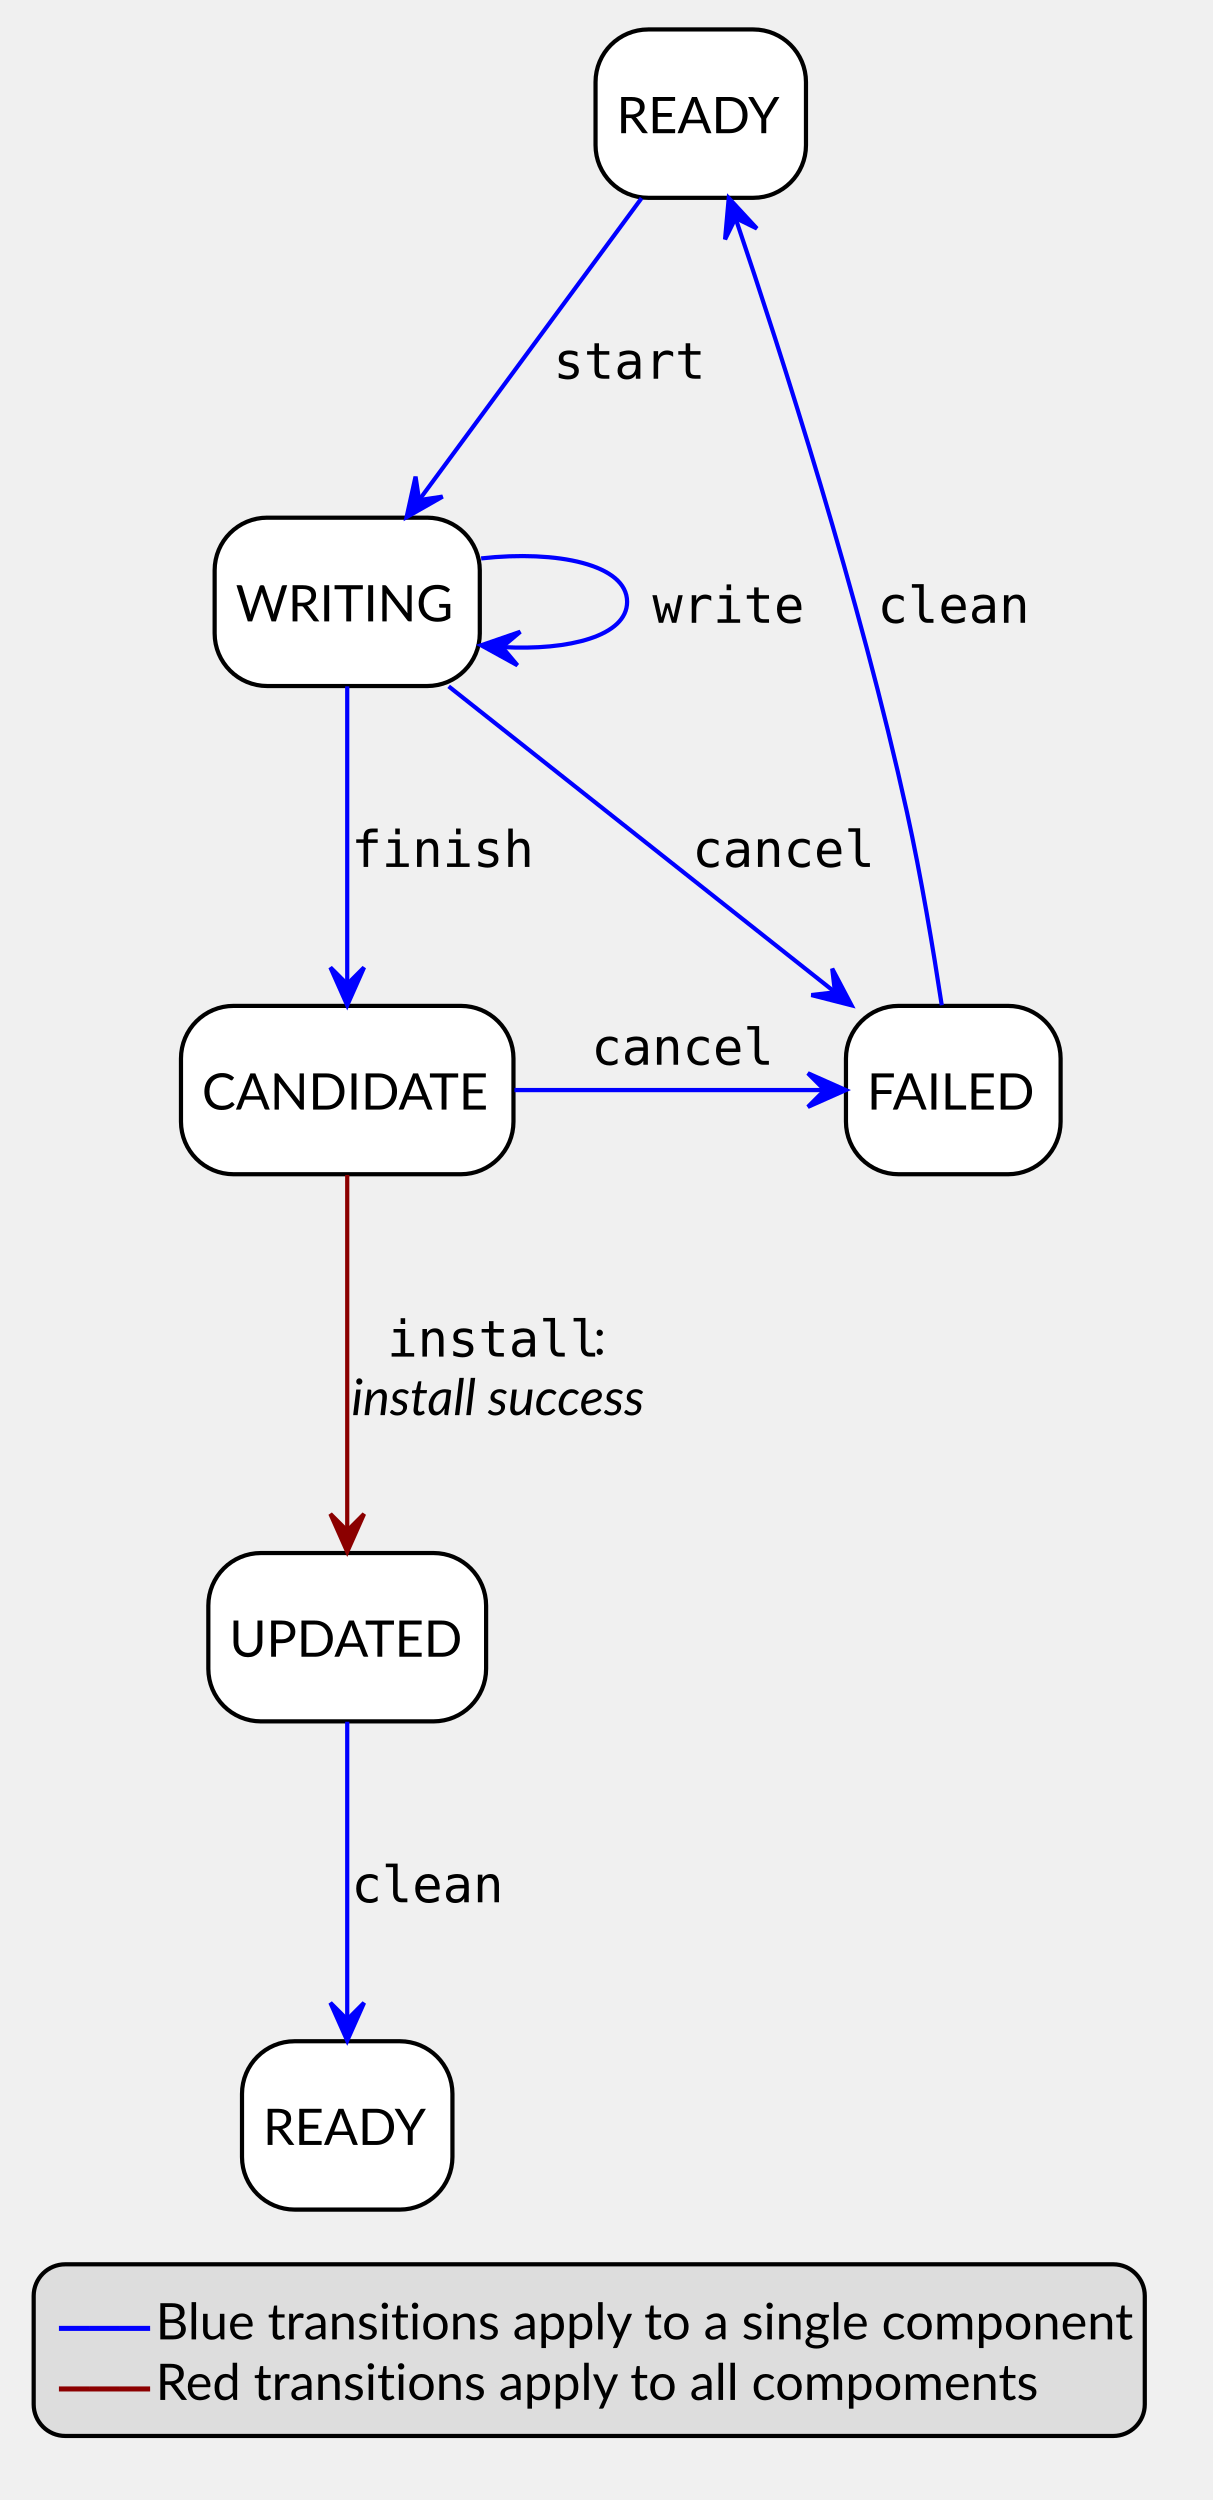
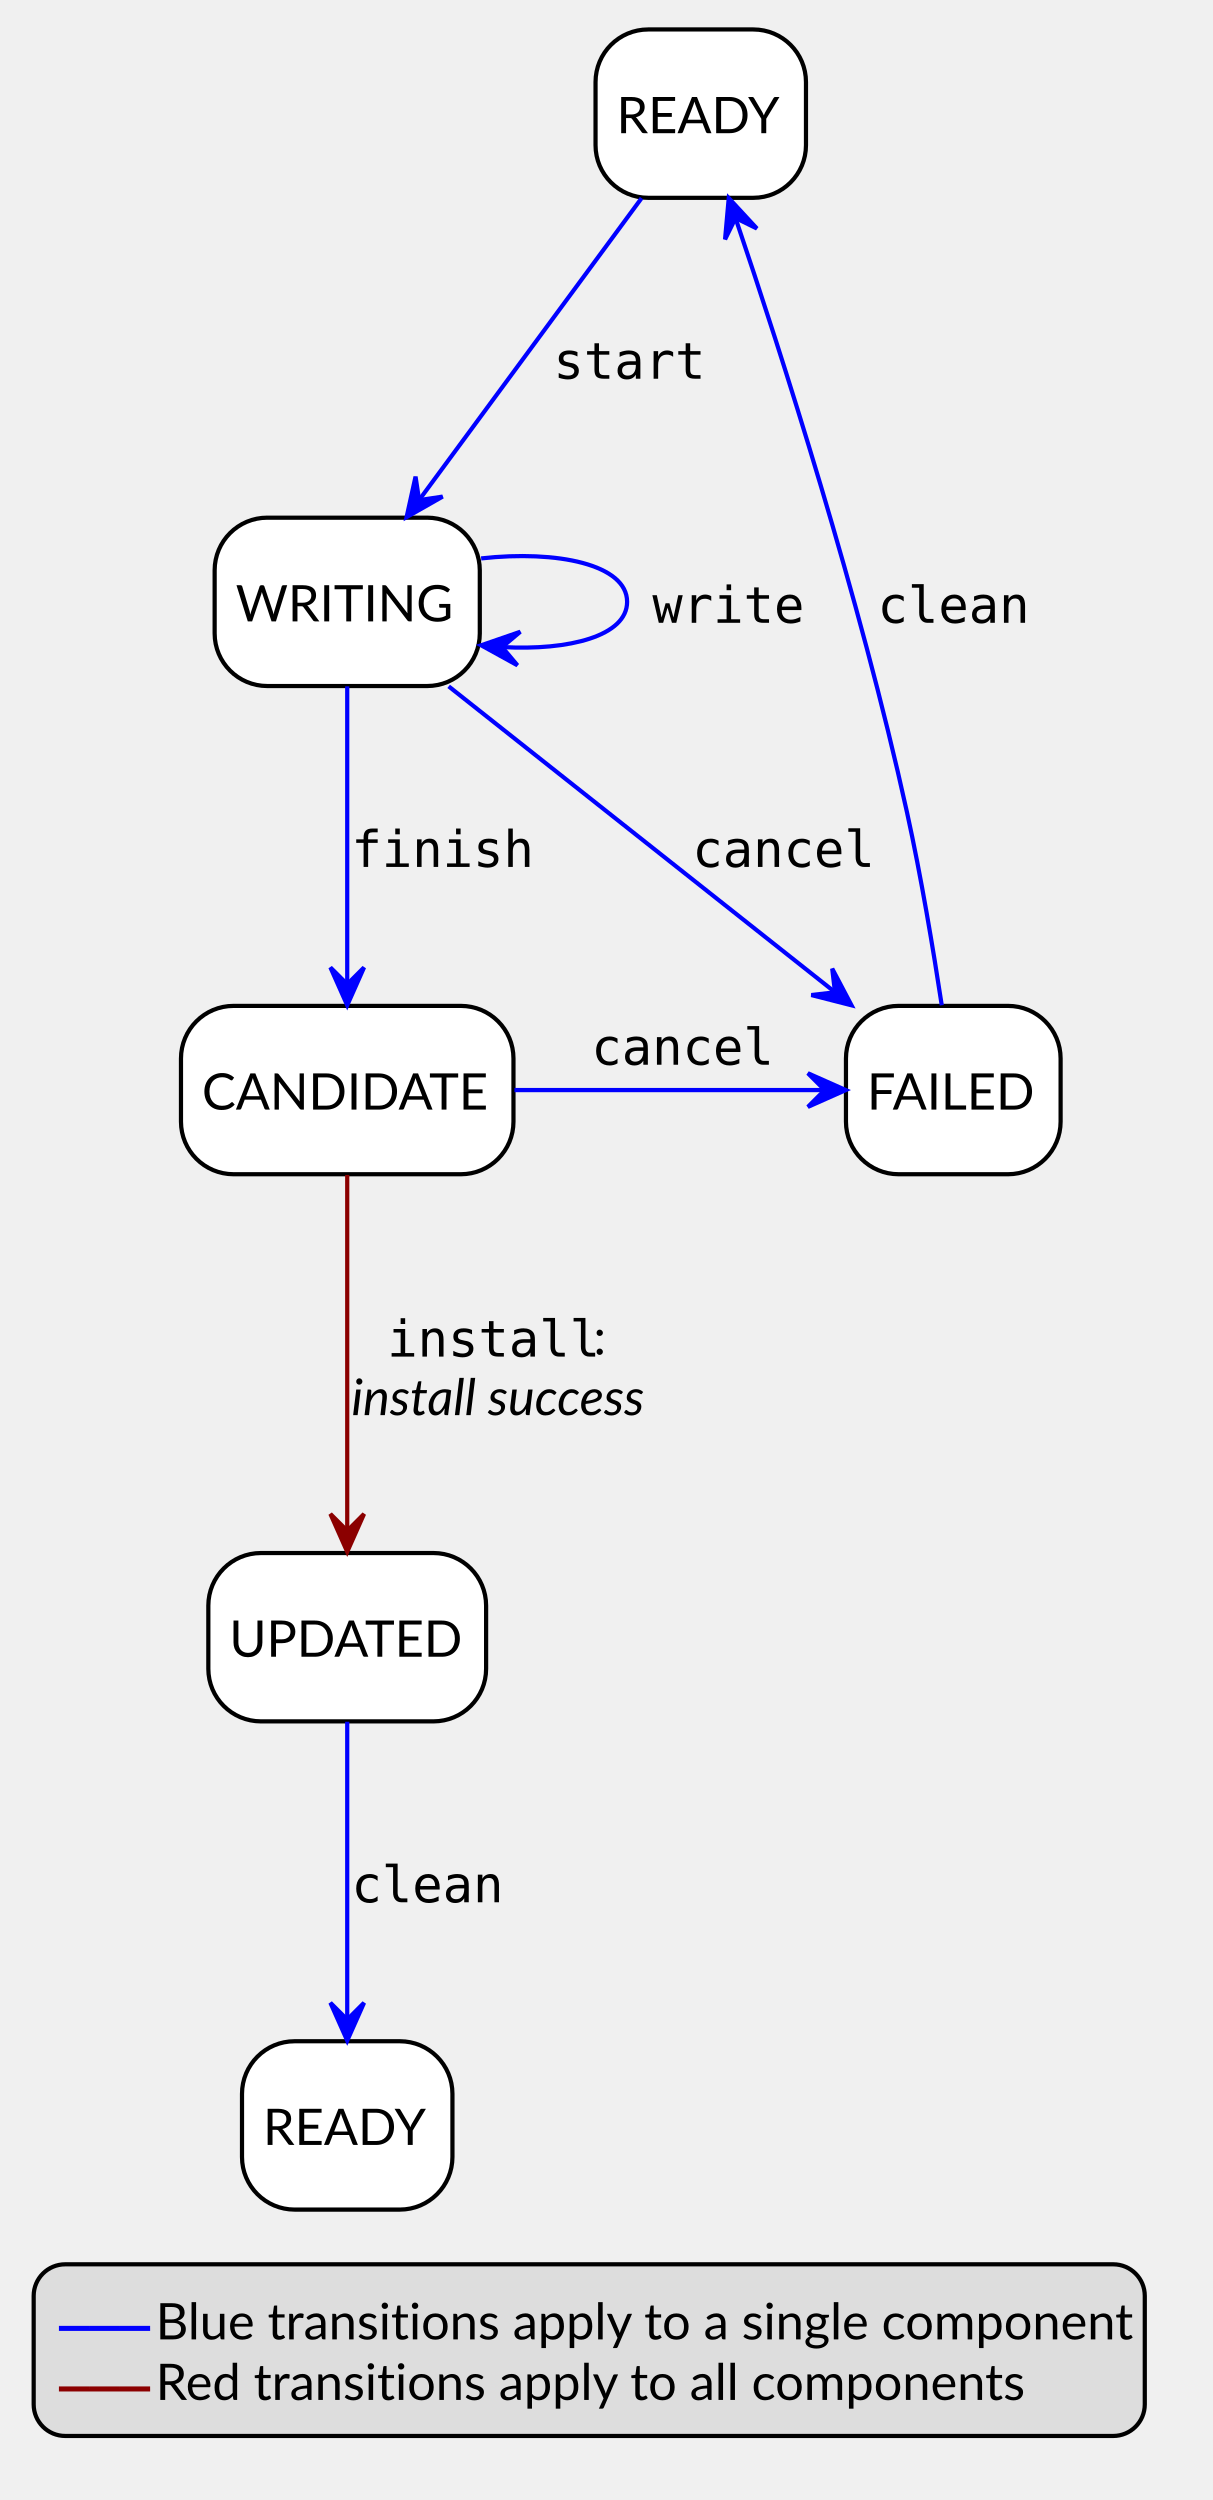
<svg xmlns="http://www.w3.org/2000/svg" contentStyleType="text/css" height="594px" preserveAspectRatio="none" style="width:288px;height:594px;background:#FFFFFF;" version="1.1" viewBox="0 0 288 594" width="288px" zoomAndPan="magnify">
  <defs />
  <g>
    <rect fill="#FFFFFF" height="40" rx="12.5" ry="12.5" style="stroke:#000000;stroke-width:1.0;" width="50" x="141.5" y="7" />
    <text fill="#000000" font-family="Lato,sans-serif" font-size="12" lengthAdjust="spacing" textLength="40" x="146.5" y="31.641">READY</text>
    <rect fill="#FFFFFF" height="40" rx="12.5" ry="12.5" style="stroke:#000000;stroke-width:1.0;" width="63" x="51" y="123" />
    <text fill="#000000" font-family="Lato,sans-serif" font-size="12" lengthAdjust="spacing" textLength="53" x="56" y="147.641">WRITING</text>
    <rect fill="#FFFFFF" height="40" rx="12.5" ry="12.5" style="stroke:#000000;stroke-width:1.0;" width="79" x="43" y="239" />
    <text fill="#000000" font-family="Lato,sans-serif" font-size="12" lengthAdjust="spacing" textLength="69" x="48" y="263.641">CANDIDATE</text>
    <rect fill="#FFFFFF" height="40" rx="12.5" ry="12.5" style="stroke:#000000;stroke-width:1.0;" width="51" x="201" y="239" />
    <text fill="#000000" font-family="Lato,sans-serif" font-size="12" lengthAdjust="spacing" textLength="41" x="206" y="263.641">FAILED</text>
    <rect fill="#FFFFFF" height="40" rx="12.5" ry="12.5" style="stroke:#000000;stroke-width:1.0;" width="66" x="49.5" y="369" />
    <text fill="#000000" font-family="Lato,sans-serif" font-size="12" lengthAdjust="spacing" textLength="56" x="54.5" y="393.641">UPDATED</text>
    <rect fill="#FFFFFF" height="40" rx="12.5" ry="12.5" style="stroke:#000000;stroke-width:1.0;" width="50" x="57.5" y="485" />
    <text fill="#000000" font-family="Lato,sans-serif" font-size="12" lengthAdjust="spacing" textLength="40" x="62.5" y="509.641">READY</text>
-     <g id="link_Start_Staging">
-       <path d="M152.44,47.08 C137.9,66.81 115.19,97.63 99.62,118.76 " fill="none" id="Start-to-Staging" style="stroke:#0000FF;stroke-width:1.0;" />
+     <g id="link_Start_Writing">
+       <path d="M152.44,47.08 C137.9,66.81 115.19,97.63 99.62,118.76 " fill="none" id="Start-to-Writing" style="stroke:#0000FF;stroke-width:1.0;" />
      <polygon fill="#0000FF" points="96.61,122.86,105.171,117.991,99.578,118.836,98.733,113.243,96.61,122.86" style="stroke:#0000FF;stroke-width:1.0;" />
      <text fill="#000000" font-family="Consolas,Menlo,monospace" font-size="12" lengthAdjust="spacing" textLength="35" x="131.5" y="89.988">start</text>
    </g>
-     <g id="link_Staging_Staging">
-       <path d="M114.32,132.68 C132.33,130.67 149,134.11 149,143 C149,151.06 135.31,154.64 119.33,153.74 " fill="none" id="Staging-to-Staging" style="stroke:#0000FF;stroke-width:1.0;" />
+     <g id="link_Writing_Writing">
+       <path d="M114.32,132.68 C132.33,130.67 149,134.11 149,143 C149,151.06 135.31,154.64 119.33,153.74 " fill="none" id="Writing-to-Writing" style="stroke:#0000FF;stroke-width:1.0;" />
      <polygon fill="#0000FF" points="114.32,153.32,122.944,158.076,119.302,153.748,123.629,150.106,114.32,153.32" style="stroke:#0000FF;stroke-width:1.0;" />
      <text fill="#000000" font-family="Consolas,Menlo,monospace" font-size="12" lengthAdjust="spacing" textLength="35" x="155" y="147.988">write</text>
    </g>
-     <g id="link_Staging_Candidate">
-       <path d="M82.5,163.08 C82.5,182.48 82.5,212.61 82.5,233.7 " fill="none" id="Staging-to-Candidate" style="stroke:#0000FF;stroke-width:1.0;" />
+     <g id="link_Writing_Candidate">
+       <path d="M82.5,163.08 C82.5,182.48 82.5,212.61 82.5,233.7 " fill="none" id="Writing-to-Candidate" style="stroke:#0000FF;stroke-width:1.0;" />
      <polygon fill="#0000FF" points="82.5,238.86,86.5,229.86,82.5,233.86,78.5,229.86,82.5,238.86" style="stroke:#0000FF;stroke-width:1.0;" />
      <text fill="#000000" font-family="Consolas,Menlo,monospace" font-size="12" lengthAdjust="spacing" textLength="42" x="83.5" y="205.988">finish</text>
    </g>
-     <g id="link_Staging_Failed">
-       <path d="M106.6,163.08 C131.83,183.06 171.43,214.4 198.15,235.55 " fill="none" id="Staging-to-Failed" style="stroke:#0000FF;stroke-width:1.0;" />
+     <g id="link_Writing_Failed">
+       <path d="M106.6,163.08 C131.83,183.06 171.43,214.4 198.15,235.55 " fill="none" id="Writing-to-Failed" style="stroke:#0000FF;stroke-width:1.0;" />
      <polygon fill="#0000FF" points="202.32,238.86,197.733,230.145,198.395,235.763,192.777,236.425,202.32,238.86" style="stroke:#0000FF;stroke-width:1.0;" />
      <text fill="#000000" font-family="Consolas,Menlo,monospace" font-size="12" lengthAdjust="spacing" textLength="42" x="164.5" y="205.988">cancel</text>
    </g>
    <g id="link_Candidate_Updated">
      <path d="M82.5,279.16 C82.5,301.69 82.5,339.11 82.5,363.67 " fill="none" id="Candidate-to-Updated" style="stroke:#8B0000;stroke-width:1.0;" />
      <polygon fill="#8B0000" points="82.5,368.71,86.5,359.71,82.5,363.71,78.5,359.71,82.5,368.71" style="stroke:#8B0000;stroke-width:1.0;" />
      <text fill="#000000" font-family="Consolas,Menlo,monospace" font-size="12" lengthAdjust="spacing" textLength="49" x="92" y="322.33">install</text>
      <text fill="#000000" font-family="Lato,sans-serif" font-size="12" lengthAdjust="spacing" textLength="3" x="141" y="321.837">:</text>
      <text fill="#000000" font-family="Lato,sans-serif" font-size="12" font-style="italic" lengthAdjust="spacing" textLength="69" x="83.5" y="336.23">install success</text>
    </g>
    <g id="link_Candidate_Failed">
      <path d="M122.23,259 C145.5,259 174.45,259 195.94,259 " fill="none" id="Candidate-to-Failed" style="stroke:#0000FF;stroke-width:1.0;" />
      <polygon fill="#0000FF" points="200.95,259,191.95,255,195.95,259,191.95,263,200.95,259" style="stroke:#0000FF;stroke-width:1.0;" />
      <text fill="#000000" font-family="Consolas,Menlo,monospace" font-size="12" lengthAdjust="spacing" textLength="42" x="140.5" y="252.988">cancel</text>
    </g>
    <g id="link_Start_Failed">
      <path d="M174.8,51.95 C185.57,83.8 204.3,142.03 215.5,193 C218.87,208.31 221.78,225.85 223.76,238.85 " fill="none" id="Start-backto-Failed" style="stroke:#0000FF;stroke-width:1.0;" />
      <polygon fill="#0000FF" points="173.15,47.07,172.272,56.88,174.765,51.802,179.843,54.295,173.15,47.07" style="stroke:#0000FF;stroke-width:1.0;" />
      <text fill="#000000" font-family="Consolas,Menlo,monospace" font-size="12" lengthAdjust="spacing" textLength="35" x="208.5" y="147.988">clean</text>
    </g>
    <g id="link_Updated_End">
      <path d="M82.5,409.08 C82.5,428.48 82.5,458.61 82.5,479.7 " fill="none" id="Updated-to-End" style="stroke:#0000FF;stroke-width:1.0;" />
      <polygon fill="#0000FF" points="82.5,484.86,86.5,475.86,82.5,479.86,78.5,475.86,82.5,484.86" style="stroke:#0000FF;stroke-width:1.0;" />
      <text fill="#000000" font-family="Consolas,Menlo,monospace" font-size="12" lengthAdjust="spacing" textLength="35" x="83.5" y="451.988">clean</text>
    </g>
    <rect fill="#DDDDDD" height="40.784" id="_legend" rx="7.5" ry="7.5" style="stroke:#000000;stroke-width:1.0;" width="264" x="8" y="538" />
    <text fill="#0000FF" font-family="Consolas,Menlo,monospace" font-size="12" lengthAdjust="spacing" text-decoration="line-through" textLength="21" x="14" y="556.33">———</text>
    <text fill="#000000" font-family="Lato,sans-serif" font-size="12" lengthAdjust="spacing" textLength="229" x="37" y="555.837">Blue transitions apply to a single component</text>
    <text fill="#8B0000" font-family="Consolas,Menlo,monospace" font-size="12" lengthAdjust="spacing" text-decoration="line-through" textLength="21" x="14" y="570.722">———</text>
-     <text fill="#000000" font-family="Lato,sans-serif" font-size="12" lengthAdjust="spacing" textLength="208" x="37" y="570.23">Red transitions apply to all compoments</text>
+     <text fill="#000000" font-family="Lato,sans-serif" font-size="12" lengthAdjust="spacing" textLength="205" x="37" y="570.23">Red transitions apply to all components</text>
  </g>
</svg>
